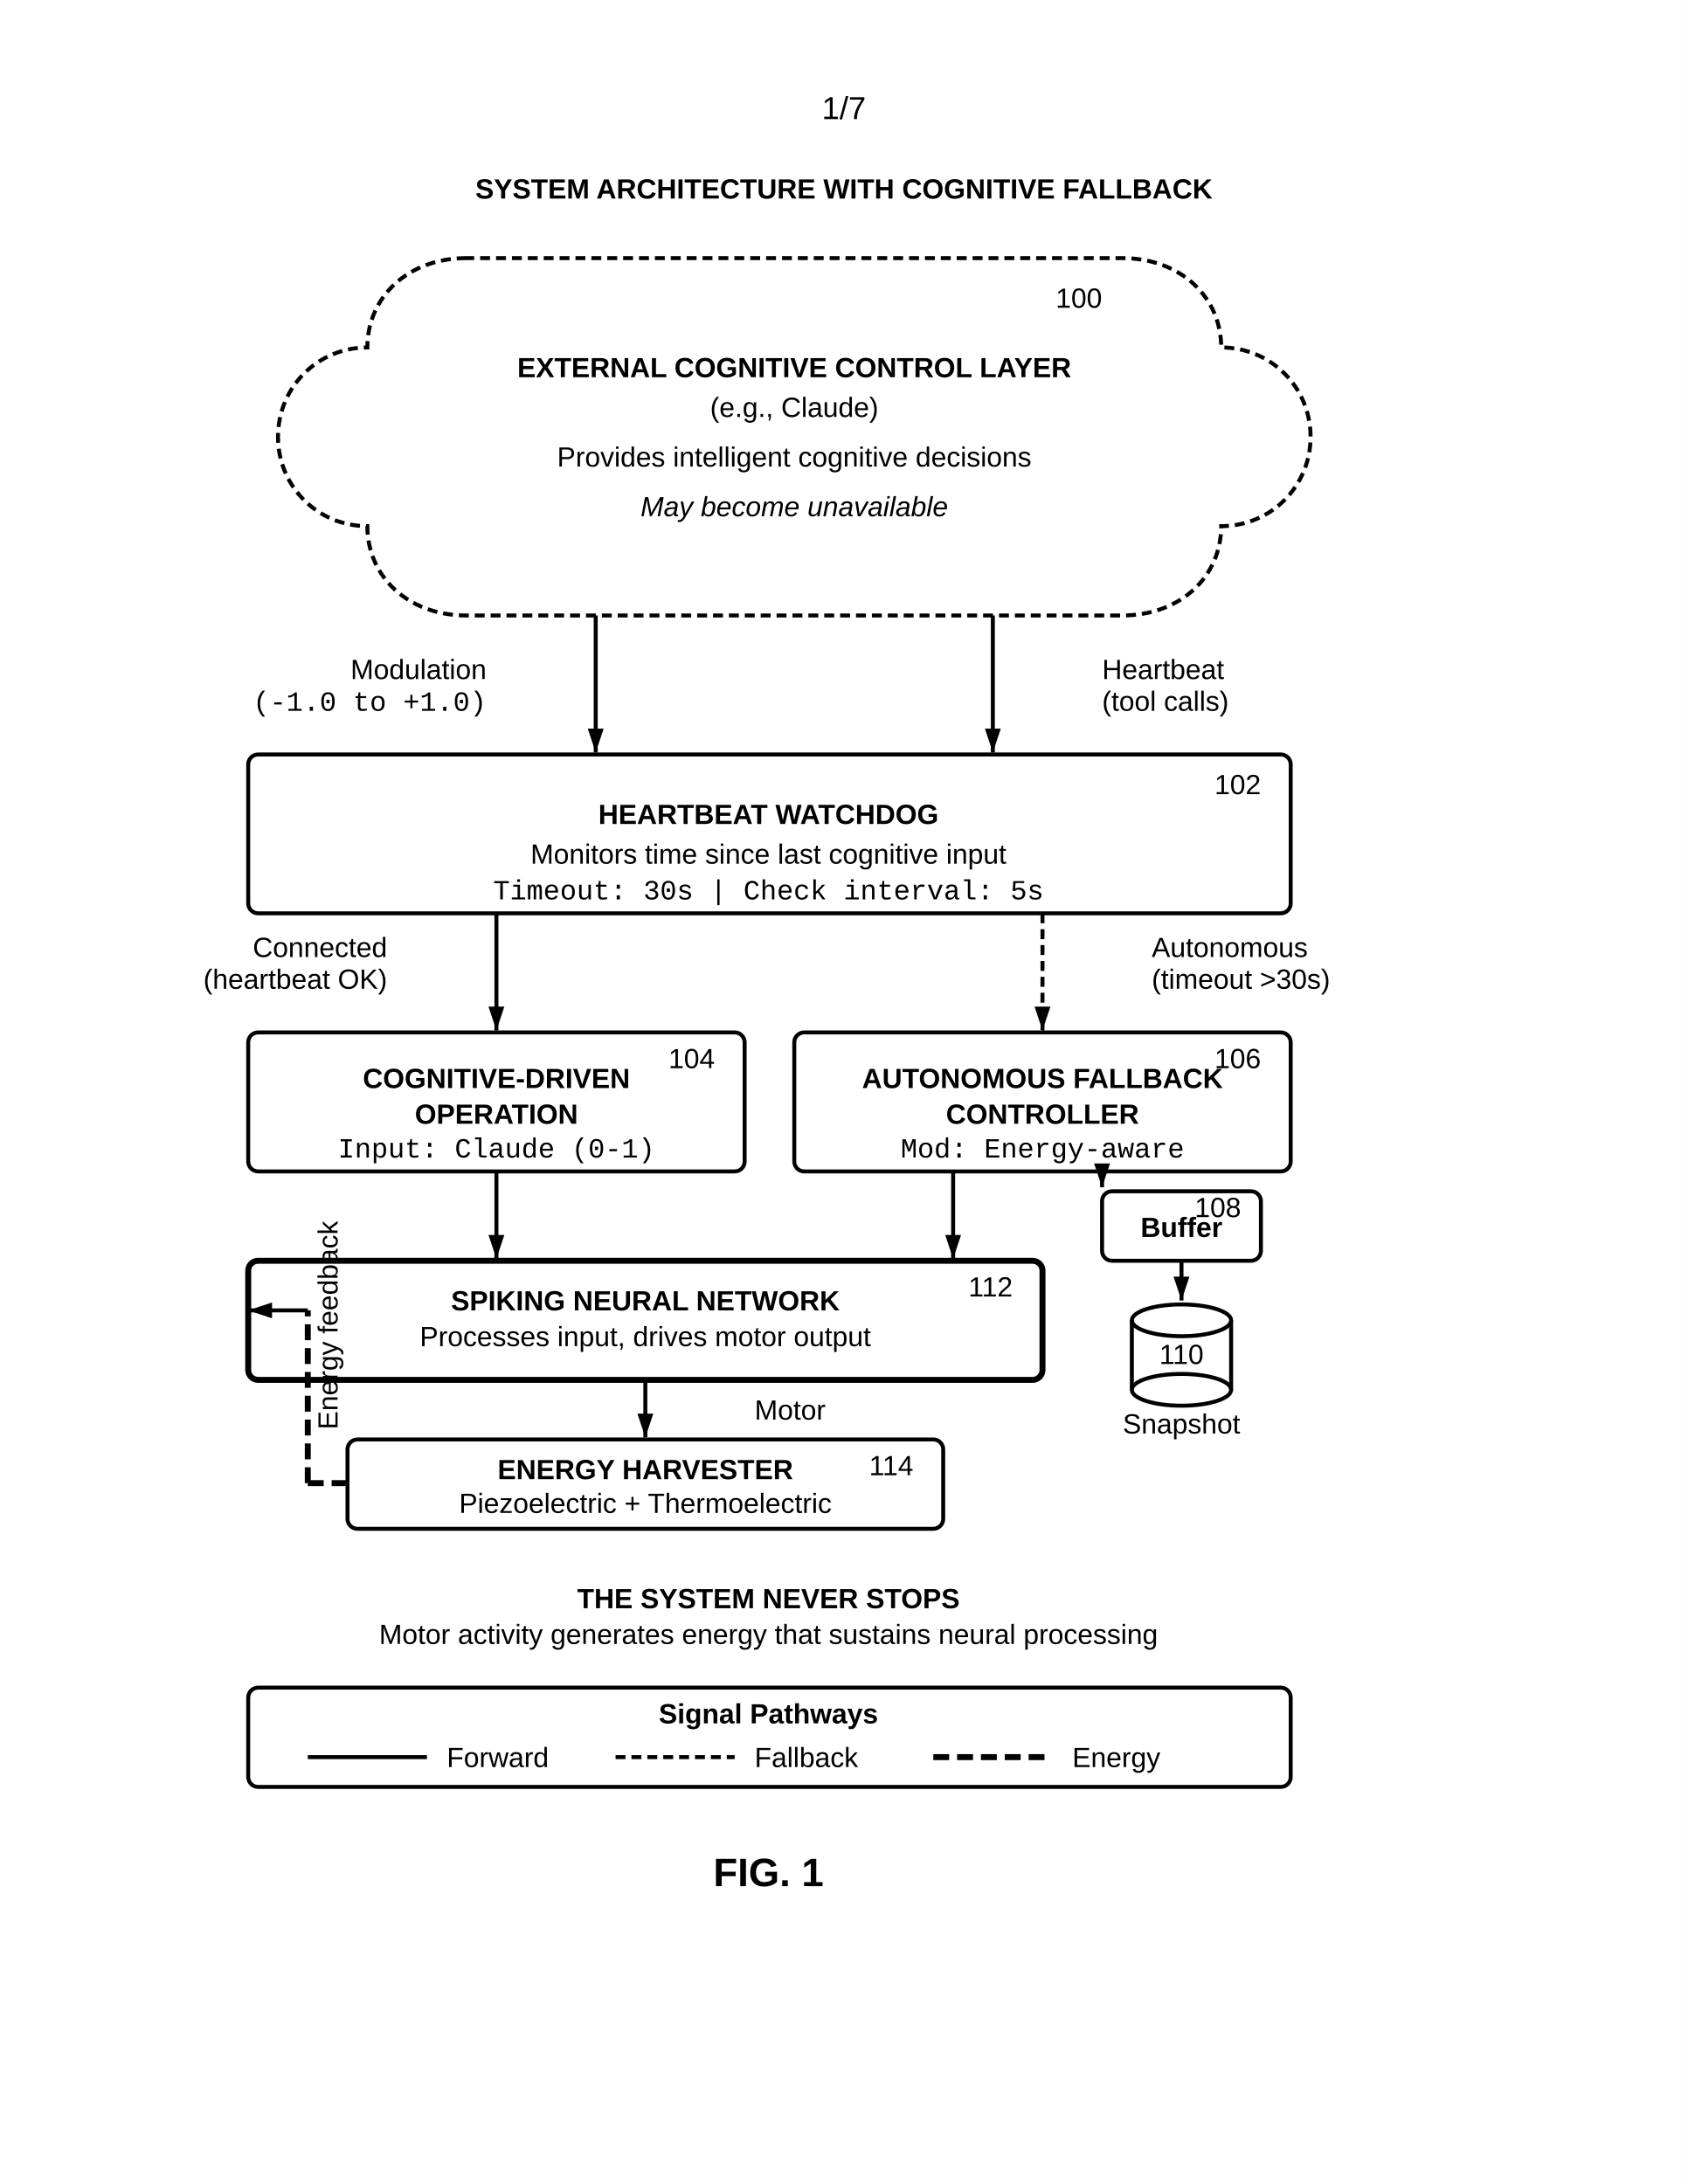
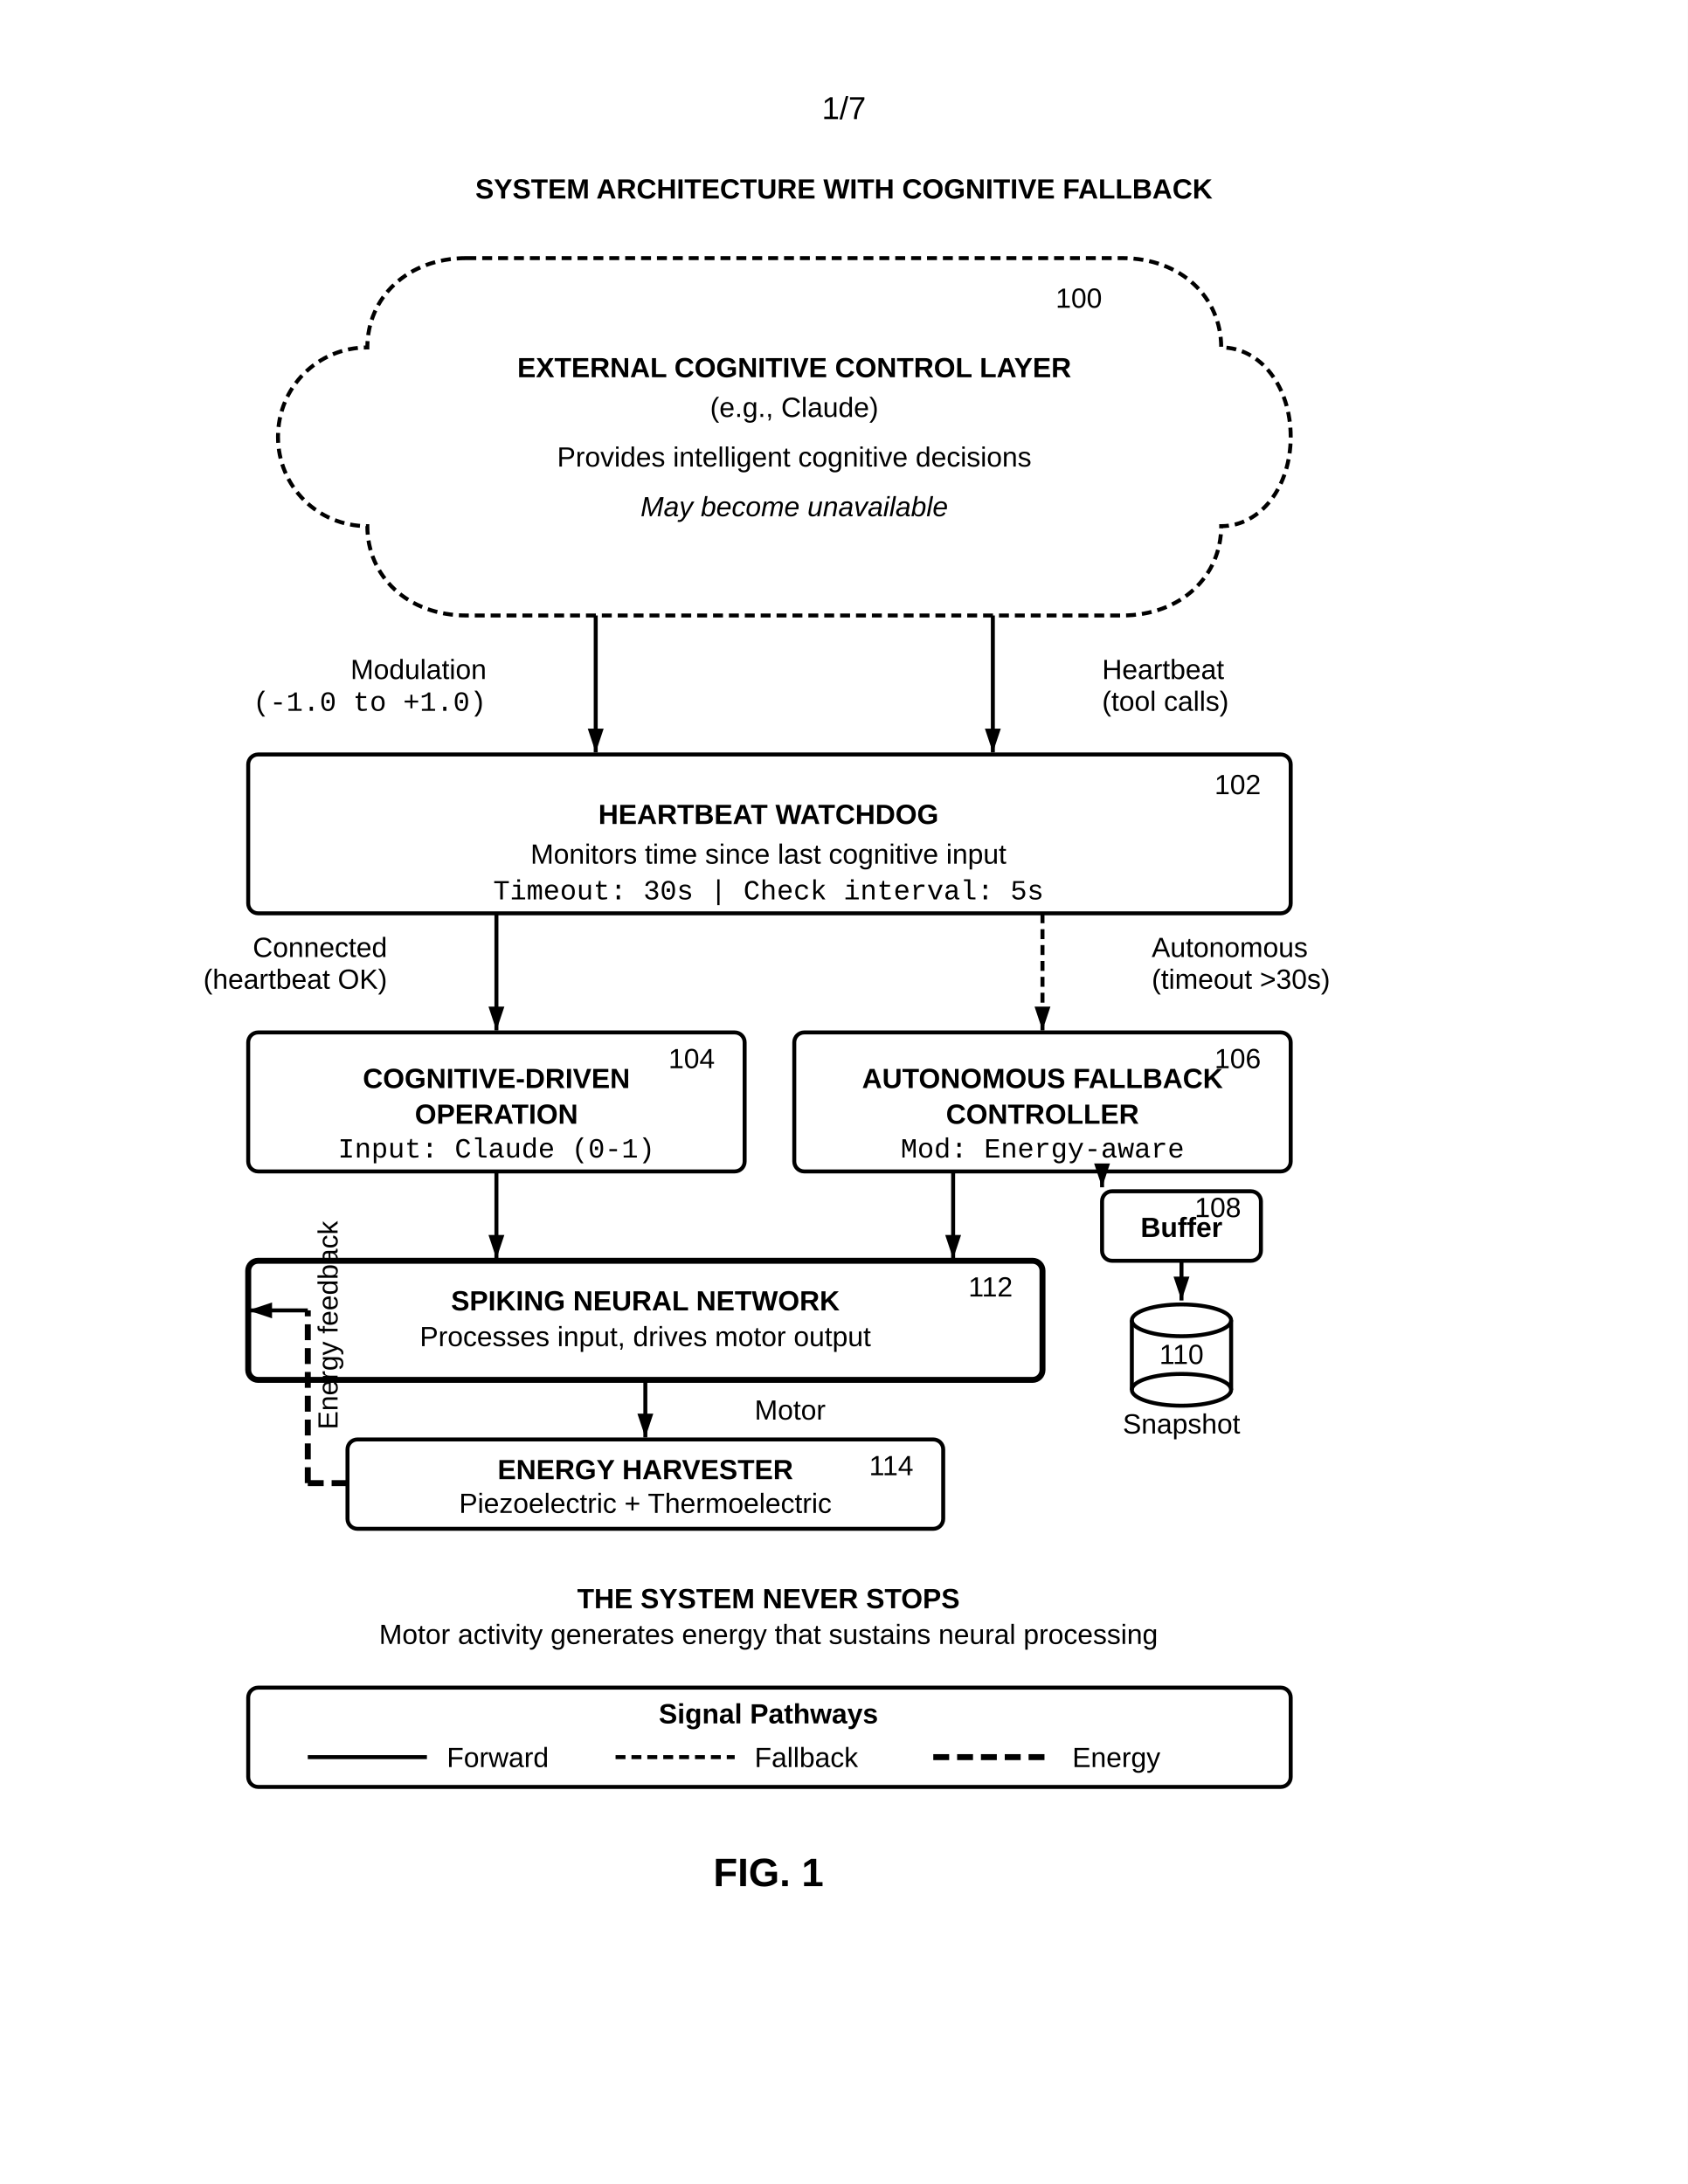
<svg xmlns="http://www.w3.org/2000/svg" width="8.5in" height="11in" viewBox="0 0 850 1100">
  <defs>
    <marker id="ah" markerWidth="6" markerHeight="4" refX="6" refY="2" orient="auto">
      <polygon points="0 0, 6 2, 0 4" fill="black" />
    </marker>
    <marker id="ah-light" markerWidth="6" markerHeight="4" refX="6" refY="2" orient="auto">
      <polygon points="0 0, 6 2, 0 4" fill="black" />
    </marker>
  </defs>
  <rect width="100%" height="100%" fill="white" />
  <text x="425" y="60" font-family="Arial, sans-serif" font-size="16" text-anchor="middle">1/7</text>
  <text x="425" y="100" font-family="Arial, sans-serif" font-size="14" font-weight="bold" text-anchor="middle">SYSTEM ARCHITECTURE WITH COGNITIVE FALLBACK</text>
-   <path d="M235,130 C205,130 185,150 185,175 C160,175 140,195 140,220 C140,245 160,265 185,265 C185,290 205,310 235,310 L565,310 C595,310 615,290 615,265 C640,265 660,245 660,220 C660,195 640,175 615,175 C615,150 595,130 565,130 Z" fill="none" stroke="black" stroke-width="2" stroke-dasharray="5,3" />
+   <path d="M235,130 C205,130 185,150 185,175 C160,175 140,195 140,220 C140,245 160,265 185,265 C185,290 205,310 235,310 L565,310 C595,310 615,290 615,265 C635,265 650,245 650,220 C650,195 635,175 615,175 C615,150 595,130 565,130 Z" fill="none" stroke="black" stroke-width="2" stroke-dasharray="5,3" />
  <text x="555" y="155" font-family="Arial, sans-serif" font-size="14" text-anchor="end">100</text>
  <text x="400" y="190" font-family="Arial, sans-serif" font-size="14" font-weight="bold" text-anchor="middle">EXTERNAL COGNITIVE CONTROL LAYER</text>
  <text x="400" y="210" font-family="Arial, sans-serif" font-size="14" text-anchor="middle">(e.g., Claude)</text>
  <text x="400" y="235" font-family="Arial, sans-serif" font-size="14" text-anchor="middle">Provides intelligent cognitive decisions</text>
  <text x="400" y="260" font-family="Arial, sans-serif" font-size="14" font-style="italic" text-anchor="middle">May become unavailable</text>
  <line x1="300" y1="310" x2="300" y2="379" stroke="black" stroke-width="2" marker-end="url(#ah)" />
  <text x="245" y="342" font-family="Arial, sans-serif" font-size="14" text-anchor="end">Modulation</text>
  <text x="245" y="358" font-family="Courier New, monospace" font-size="14" text-anchor="end">(-1.0 to +1.0)</text>
  <line x1="500" y1="310" x2="500" y2="379" stroke="black" stroke-width="2" marker-end="url(#ah)" />
  <text x="555" y="342" font-family="Arial, sans-serif" font-size="14" text-anchor="start">Heartbeat</text>
  <text x="555" y="358" font-family="Arial, sans-serif" font-size="14" text-anchor="start">(tool calls)</text>
  <rect x="125" y="380" width="525" height="80" rx="5" fill="none" stroke="black" stroke-width="2" />
  <text x="635" y="400" font-family="Arial, sans-serif" font-size="14" text-anchor="end">102</text>
  <text x="387" y="415" font-family="Arial, sans-serif" font-size="14" font-weight="bold" text-anchor="middle">HEARTBEAT WATCHDOG</text>
  <text x="387" y="435" font-family="Arial, sans-serif" font-size="14" text-anchor="middle">Monitors time since last cognitive input</text>
  <text x="387" y="453" font-family="Courier New, monospace" font-size="14" text-anchor="middle">Timeout: 30s | Check interval: 5s</text>
  <line x1="250" y1="460" x2="250" y2="519" stroke="black" stroke-width="2" marker-end="url(#ah)" />
  <text x="195" y="482" font-family="Arial, sans-serif" font-size="14" text-anchor="end">Connected</text>
  <text x="195" y="498" font-family="Arial, sans-serif" font-size="14" text-anchor="end">(heartbeat OK)</text>
  <line x1="525" y1="460" x2="525" y2="519" stroke="black" stroke-width="2" stroke-dasharray="5,3" marker-end="url(#ah)" />
  <text x="580" y="482" font-family="Arial, sans-serif" font-size="14" text-anchor="start">Autonomous</text>
  <text x="580" y="498" font-family="Arial, sans-serif" font-size="14" text-anchor="start">(timeout &gt;30s)</text>
  <rect x="125" y="520" width="250" height="70" rx="5" fill="none" stroke="black" stroke-width="2" />
  <text x="360" y="538" font-family="Arial, sans-serif" font-size="14" text-anchor="end">104</text>
  <text x="250" y="548" font-family="Arial, sans-serif" font-size="14" font-weight="bold" text-anchor="middle">COGNITIVE-DRIVEN</text>
  <text x="250" y="566" font-family="Arial, sans-serif" font-size="14" font-weight="bold" text-anchor="middle">OPERATION</text>
  <text x="250" y="583" font-family="Courier New, monospace" font-size="14" text-anchor="middle">Input: Claude (0-1)</text>
  <rect x="400" y="520" width="250" height="70" rx="5" fill="none" stroke="black" stroke-width="2" />
  <text x="635" y="538" font-family="Arial, sans-serif" font-size="14" text-anchor="end">106</text>
  <text x="525" y="548" font-family="Arial, sans-serif" font-size="14" font-weight="bold" text-anchor="middle">AUTONOMOUS FALLBACK</text>
  <text x="525" y="566" font-family="Arial, sans-serif" font-size="14" font-weight="bold" text-anchor="middle">CONTROLLER</text>
  <text x="525" y="583" font-family="Courier New, monospace" font-size="14" text-anchor="middle">Mod: Energy-aware</text>
  <line x1="250" y1="590" x2="250" y2="634" stroke="black" stroke-width="2" marker-end="url(#ah)" />
  <line x1="480" y1="590" x2="480" y2="634" stroke="black" stroke-width="2" marker-end="url(#ah)" />
  <rect x="555" y="600" width="80" height="35" rx="5" fill="none" stroke="black" stroke-width="2" />
  <text x="625" y="613" font-family="Arial, sans-serif" font-size="14" text-anchor="end">108</text>
  <text x="595" y="623" font-family="Arial, sans-serif" font-size="14" font-weight="bold" text-anchor="middle">Buffer</text>
  <line x1="555" y1="590" x2="555" y2="598" stroke="black" stroke-width="2" marker-end="url(#ah)" />
  <ellipse cx="595" cy="665" rx="25" ry="8" fill="none" stroke="black" stroke-width="2" />
  <line x1="570" y1="665" x2="570" y2="700" stroke="black" stroke-width="2" />
  <line x1="620" y1="665" x2="620" y2="700" stroke="black" stroke-width="2" />
  <ellipse cx="595" cy="700" rx="25" ry="8" fill="none" stroke="black" stroke-width="2" />
  <text x="595" y="687" font-family="Arial, sans-serif" font-size="14" text-anchor="middle">110</text>
  <text x="595" y="722" font-family="Arial, sans-serif" font-size="14" text-anchor="middle">Snapshot</text>
  <line x1="595" y1="635" x2="595" y2="655" stroke="black" stroke-width="2" marker-end="url(#ah)" />
  <rect x="125" y="635" width="400" height="60" rx="5" fill="none" stroke="black" stroke-width="3" />
  <text x="510" y="653" font-family="Arial, sans-serif" font-size="14" text-anchor="end">112</text>
  <text x="325" y="660" font-family="Arial, sans-serif" font-size="14" font-weight="bold" text-anchor="middle">SPIKING NEURAL NETWORK</text>
  <text x="325" y="678" font-family="Arial, sans-serif" font-size="14" text-anchor="middle">Processes input, drives motor output</text>
  <line x1="325" y1="695" x2="325" y2="724" stroke="black" stroke-width="2" marker-end="url(#ah)" />
  <text x="380" y="715" font-family="Arial, sans-serif" font-size="14" text-anchor="start">Motor</text>
  <rect x="175" y="725" width="300" height="45" rx="5" fill="none" stroke="black" stroke-width="2" />
  <text x="460" y="743" font-family="Arial, sans-serif" font-size="14" text-anchor="end">114</text>
  <text x="325" y="745" font-family="Arial, sans-serif" font-size="14" font-weight="bold" text-anchor="middle">ENERGY HARVESTER</text>
  <text x="325" y="762" font-family="Arial, sans-serif" font-size="14" text-anchor="middle">Piezoelectric + Thermoelectric</text>
  <line x1="175" y1="747" x2="155" y2="747" stroke="black" stroke-width="3" stroke-dasharray="8,4" />
  <line x1="155" y1="747" x2="155" y2="660" stroke="black" stroke-width="3" stroke-dasharray="8,4" />
  <line x1="155" y1="660" x2="125" y2="660" stroke="black" stroke-width="2" marker-end="url(#ah)" />
  <text x="170" y="720" font-family="Arial, sans-serif" font-size="14" text-anchor="start" transform="rotate(-90, 170, 720)">Energy feedback</text>
  <text x="387" y="810" font-family="Arial, sans-serif" font-size="14" font-weight="bold" text-anchor="middle">THE SYSTEM NEVER STOPS</text>
  <text x="387" y="828" font-family="Arial, sans-serif" font-size="14" text-anchor="middle">Motor activity generates energy that sustains neural processing</text>
  <rect x="125" y="850" width="525" height="50" rx="5" fill="none" stroke="black" stroke-width="2" />
  <text x="387" y="868" font-family="Arial, sans-serif" font-size="14" font-weight="bold" text-anchor="middle">Signal Pathways</text>
  <line x1="155" y1="885" x2="215" y2="885" stroke="black" stroke-width="2" />
  <text x="225" y="890" font-family="Arial, sans-serif" font-size="14" text-anchor="start">Forward</text>
  <line x1="310" y1="885" x2="370" y2="885" stroke="black" stroke-width="2" stroke-dasharray="5,3" />
  <text x="380" y="890" font-family="Arial, sans-serif" font-size="14" text-anchor="start">Fallback</text>
  <line x1="470" y1="885" x2="530" y2="885" stroke="black" stroke-width="3" stroke-dasharray="8,4" />
  <text x="540" y="890" font-family="Arial, sans-serif" font-size="14" text-anchor="start">Energy</text>
  <text x="387" y="950" font-family="Arial, sans-serif" font-size="20" font-weight="bold" text-anchor="middle">FIG. 1</text>
</svg>
